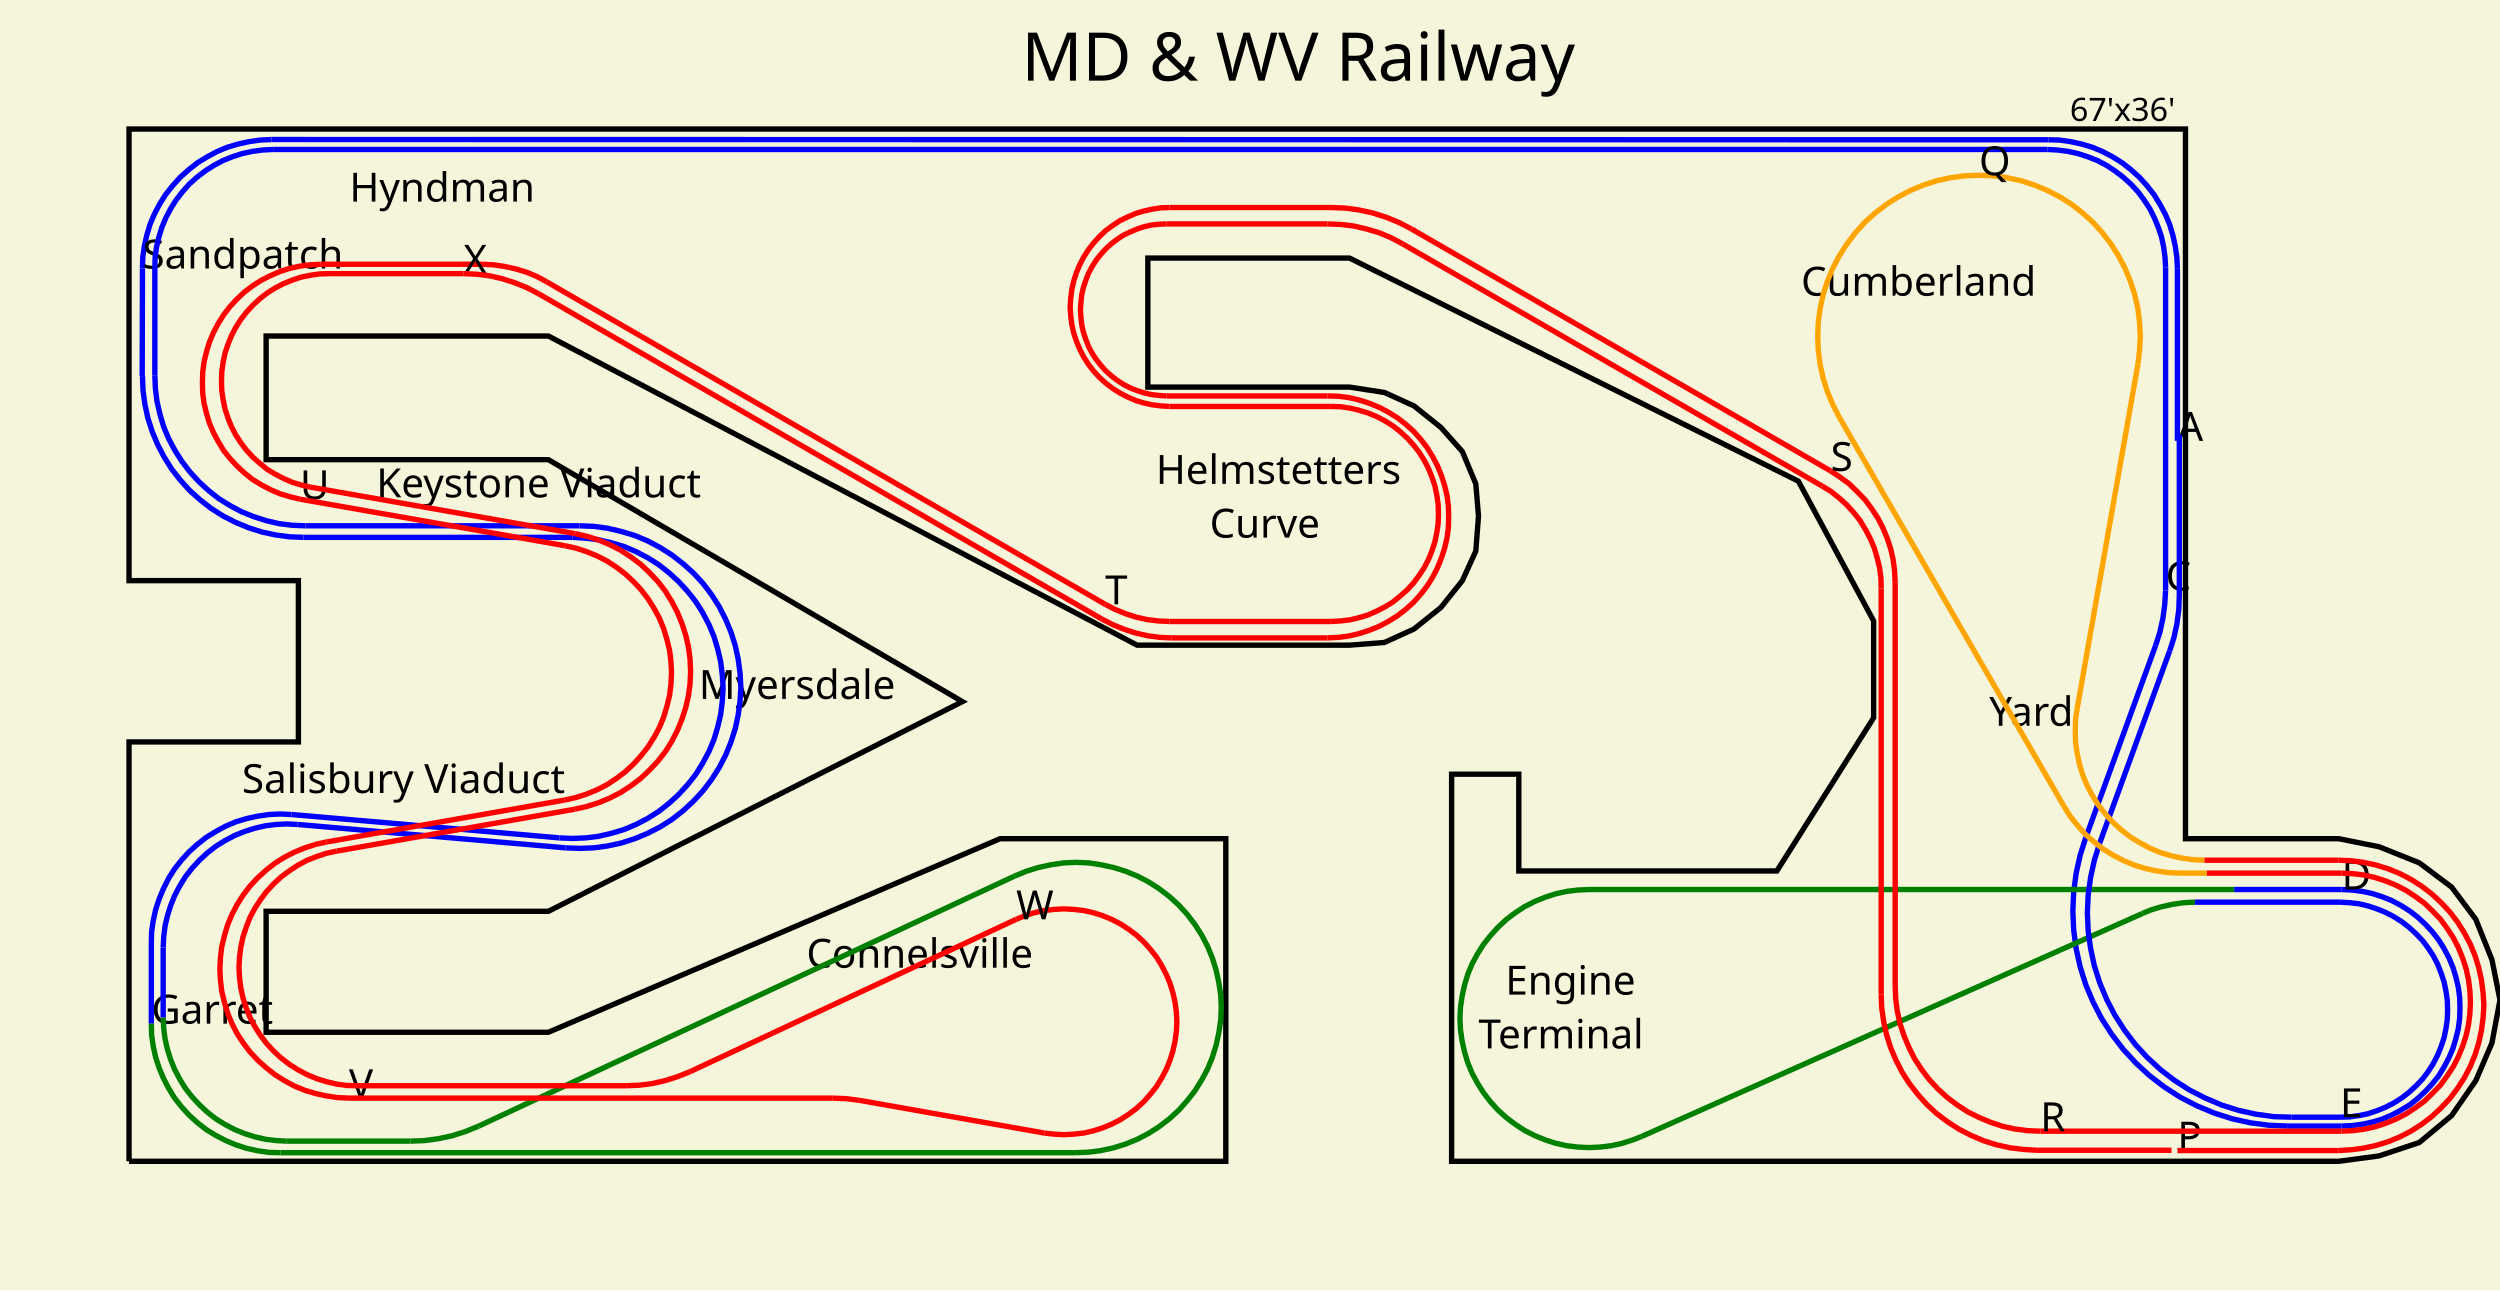
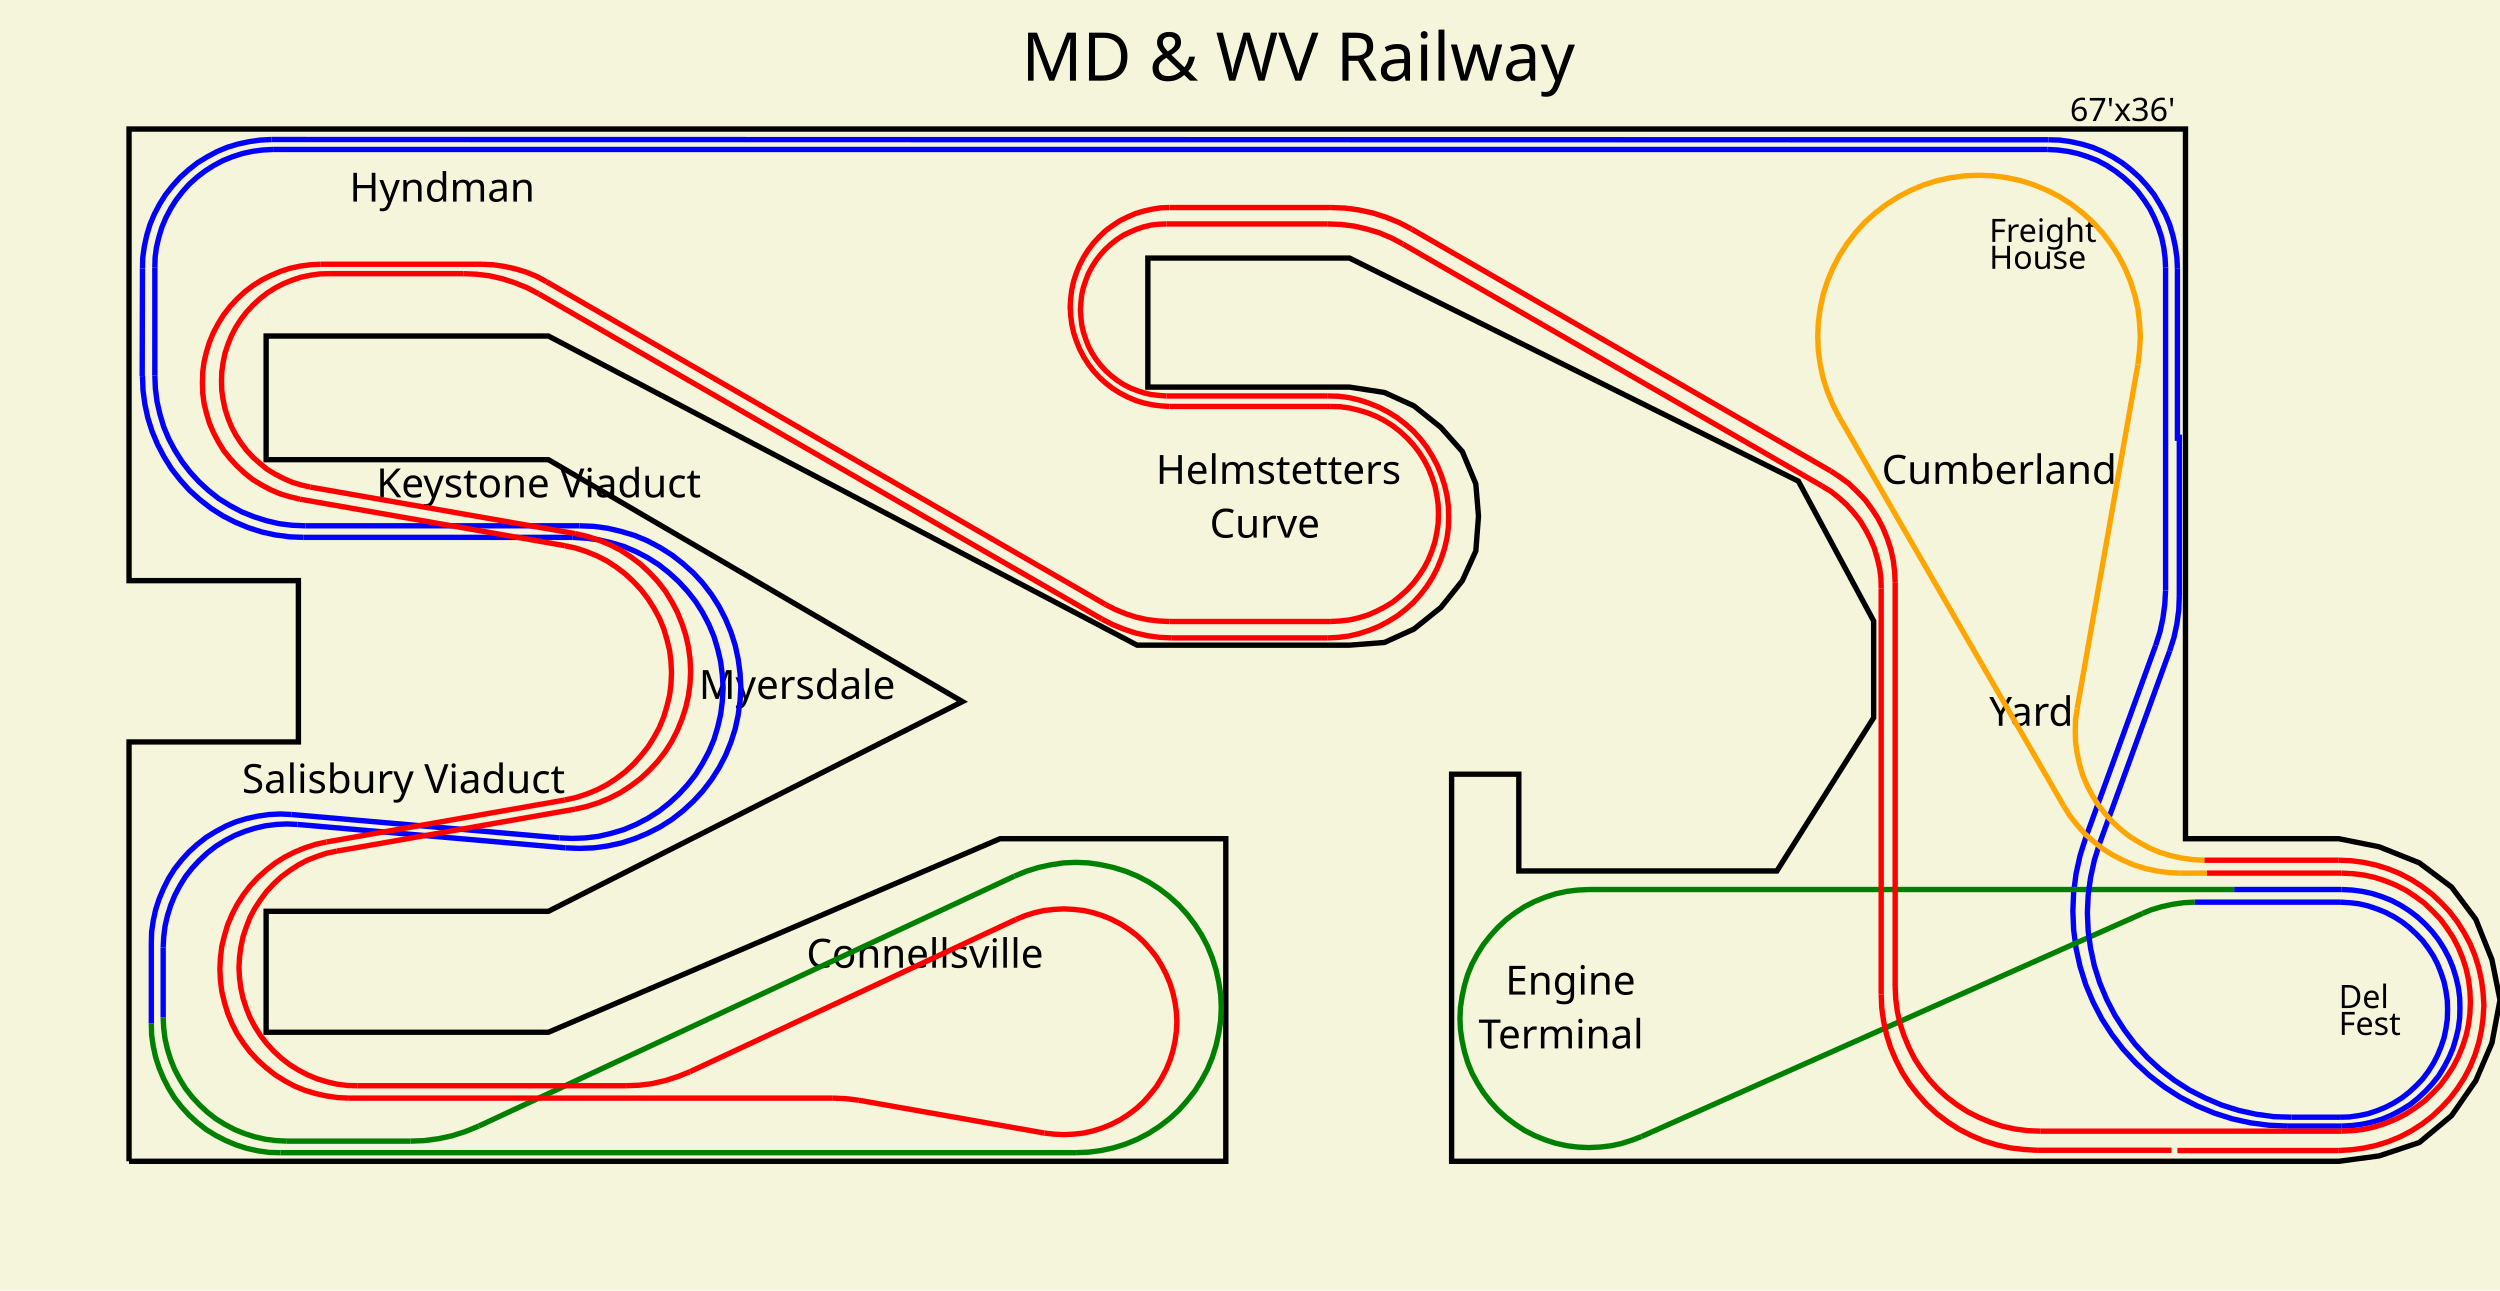
<svg xmlns="http://www.w3.org/2000/svg" version="1.1" baseProfile="full" width="9300" height="4800">
  <rect width="100%" height="100%" fill="beige" />
  <path d="M480 4320 L4560 4320 L4560 3120 L3720 3120 L2040 3840 L990 3840 L990 3390 L2040 3390 L3580 2610 L2040 1710 L990 1710 L990 1250 L2040 1250 L4230 2400 L5020 2400 L5150 2390 L5260 2340 L5360 2260 L5440 2160 L5490 2050 L5500 1920 L5490 1800 L5440 1680 L5360 1590 L5260 1510 L5150 1460 L5020 1440 L4270 1440 L4270 960 L5020 960 L6690 1790 L6970 2310 L6970 2670 L6610 3240 L5650 3240 L5650 2880 L5400 2880 L5400 4320 L8700 4320 L8850 4300 L9000 4250 L9120 4150 L9210 4020 L9270 3880 L9300 3720 L9270 3570 L9210 3420 L9120 3300 L9000 3210 L8850 3150 L8700 3120 L8130 3120 L8130 480 L480 480 L480 2160 L1110 2160 L1110 2760 L480 2760 L480 4320" stroke="black" stroke-width="20" fill="none" />
  <text x="7700" y="450" font-family="Verdana" font-size="120">67'x36'</text>
  <text x="3800" y="300" font-family="Verdana" font-size="250">MD &amp; WV Railway</text>
-   <text x="6700" y="1100" font-family="Verdana" font-size="150">Cumberland</text>
+   <text x="7000" y="1800" font-family="Verdana" font-size="150">Cumberland</text>
+   <text x="7400" y="900" font-family="Verdana" font-size="120">Freight</text>
+   <text x="7400" y="1000" font-family="Verdana" font-size="120">House</text>
  <text x="7400" y="2700" font-family="Verdana" font-size="150">Yard</text>
+   <text x="8700" y="3750" font-family="Verdana" font-size="120">Del</text>
+   <text x="8700" y="3850" font-family="Verdana" font-size="120">Fest</text>
  <text x="4300" y="1800" font-family="Verdana" font-size="150">Helmstetters</text>
  <text x="4500" y="2000" font-family="Verdana" font-size="150">Curve</text>
  <text x="5600" y="3700" font-family="Verdana" font-size="150">Engine</text>
  <text x="5500" y="3900" font-family="Verdana" font-size="150">Terminal</text>
  <text x="1300" y="750" font-family="Verdana" font-size="150">Hyndman</text>
  <text x="1400" y="1850" font-family="Verdana" font-size="150">Keystone Viaduct</text>
  <text x="2600" y="2600" font-family="Verdana" font-size="150">Myersdale</text>
  <text x="900" y="2950" font-family="Verdana" font-size="150">Salisbury Viaduct</text>
-   <text x="3000" y="3600" font-family="Verdana" font-size="150">Connelsville</text>
- # lbl: A, xPos 810.00, yPos 316.00, dir 90.00
-   <text x="8100" y="1640" font-family="Verdana" font-size="150">A</text>
+   <text x="3000" y="3600" font-family="Verdana" font-size="150">Connellsville</text>

# str: xPos    810, yPos 316, dir 90, len 64.00
  <line x1="8100" y1="1640" x2="8100" y2="1000" style="stroke:blue;stroke-width:20" />

# curve: rad 0.0, dAng 90.0, color blue
#   col blue
 
 <path d="M8100 1000 L8098 958 L8092 916 L8083 875 L8071 835 L8055 797 L8035 760 L8013 724 L7987 691 L7959 660 L7928 632 L7895 606 L7860 584 L7822 564 L7784 548 L7744 536 L7703 527 L7661 521 L7620 520 L7620 520 " stroke="blue" stroke-width="20" fill="none" />"

# str: xPos    762, yPos 428, dir 180, len 661.00
  <line x1="7620" y1="520" x2="1010" y2="519" style="stroke:blue;stroke-width:20" />

# curve: rad 0.0, dAng 90.0, color blue
#   col blue
 
 <path d="M1010 519 L968 521 L926 527 L885 536 L845 548 L807 564 L770 584 L734 606 L701 632 L670 660 L642 691 L616 724 L594 759 L574 797 L558 835 L546 875 L537 916 L531 958 L530 999 L530 999 " stroke="blue" stroke-width="20" fill="none" />"
- # lbl: Sandpatch, xPos  53.00, yPos 380.00, dir 270.00
-   <text x="530" y="999" font-family="Verdana" font-size="150">Sandpatch</text>

# str: xPos     53, yPos 380, dir 270, len 40.00
  <line x1="530" y1="999" x2="529" y2="1399" style="stroke:blue;stroke-width:20" />

# curve: rad 0.0, dAng 90.0, color blue
#   col blue
 
 <path d="M530 1399 L532 1452 L539 1504 L550 1555 L566 1605 L586 1653 L610 1699 L638 1744 L670 1785 L705 1824 L744 1859 L785 1891 L829 1919 L876 1943 L924 1963 L974 1979 L1025 1990 L1077 1997 L1129 1999 L1129 1999 " stroke="blue" stroke-width="20" fill="none" />"

# str: xPos    112, yPos 280, dir 0, len 100.00
  <line x1="1129" y1="1999" x2="2130" y2="1999" style="stroke:blue;stroke-width:20" />

# curve: rad 0.0, dAng -185.0, color blue
#   col blue
 
 <path d="M2081 3117 L2130 3119 L2178 3117 L2227 3111 L2274 3100 L2321 3086 L2366 3067 L2410 3044 L2451 3018 L2489 2988 L2525 2955 L2558 2919 L2588 2881 L2614 2839 L2637 2796 L2656 2751 L2670 2704 L2681 2657 L2687 2608 L2690 2559 L2687 2511 L2681 2462 L2670 2415 L2656 2368 L2637 2323 L2614 2279 L2588 2238 L2558 2200 L2525 2164 L2489 2131 L2451 2101 L2410 2075 L2366 2052 L2321 2033 L2274 2019 L2227 2008 L2178 2002 L2130 1999 L2130 1999 " stroke="blue" stroke-width="20" fill="none" />"

# str: xPos    208, yPos 168, dir -185, len 100.00
  <line x1="2081" y1="3117" x2="1084" y2="3030" style="stroke:blue;stroke-width:20" />

# curve: rad 0.0, dAng 95.0, color blue
#   col blue
 
 <path d="M1084 3030 L1043 3028 L1001 3030 L959 3036 L918 3045 L878 3057 L840 3073 L803 3093 L767 3115 L734 3141 L703 3169 L675 3200 L649 3233 L627 3268 L608 3306 L592 3344 L579 3384 L570 3425 L564 3467 L563 3508 L563 3508 " stroke="blue" stroke-width="20" fill="none" />"

# str: xPos     56, yPos 129, dir -90, len 30.00
  <line x1="563" y1="3508" x2="563" y2="3808" style="stroke:blue;stroke-width:20" />
- # lbl: Garret, xPos  56.32, yPos 99.11, dir -90.00
-   <text x="563" y="3808" font-family="Verdana" font-size="150">Garret</text>

# curve: rad 0.0, dAng 90.0, color green
#   col green
 
 <path d="M563 3808 L564 3850 L570 3892 L579 3933 L592 3973 L608 4011 L627 4048 L649 4084 L675 4117 L703 4148 L734 4176 L767 4202 L803 4224 L840 4243 L878 4259 L918 4272 L959 4281 L1001 4287 L1043 4288 L1043 4288 " stroke="green" stroke-width="20" fill="none" />"

# str: xPos    104, yPos 51, dir 0, len 296.00
  <line x1="1043" y1="4288" x2="4003" y2="4288" style="stroke:green;stroke-width:20" />

# curve: rad 0.0, dAng 205.0, color green
#   col green
 
 <path d="M4003 4288 L4050 4286 L4096 4280 L4142 4270 L4187 4256 L4231 4238 L4273 4216 L4312 4191 L4350 4162 L4385 4130 L4416 4095 L4445 4058 L4470 4018 L4492 3977 L4510 3933 L4524 3888 L4534 3842 L4541 3795 L4543 3748 L4541 3701 L4534 3655 L4524 3609 L4510 3564 L4492 3520 L4470 3478 L4445 3439 L4416 3401 L4385 3367 L4350 3335 L4312 3306 L4273 3281 L4231 3259 L4187 3241 L4142 3227 L4096 3217 L4050 3210 L4003 3208 L3956 3210 L3909 3217 L3863 3227 L3818 3241 L3774 3259 L3774 3259 " stroke="green" stroke-width="20" fill="none" />"

# str: xPos    377, yPos 154, dir 205, len 220.00
  <line x1="3774" y1="3259" x2="1781" y2="4189" style="stroke:green;stroke-width:20" />

# curve: rad 0.0, dAng -25.0, color green
#   col green
 
 <path d="M1527 4245 L1579 4243 L1631 4236 L1682 4225 L1732 4209 L1781 4189 L1781 4189 " stroke="green" stroke-width="20" fill="none" />"

# str: xPos    152, yPos 55, dir 180, len 46.00
  <line x1="1527" y1="4245" x2="1067" y2="4245" style="stroke:green;stroke-width:20" />

# curve: rad 0.0, dAng -90.0, color green
#   col green
 
 <path d="M607 3785 L609 3825 L614 3865 L623 3904 L635 3942 L650 3979 L669 4015 L690 4049 L715 4081 L742 4110 L771 4137 L803 4162 L837 4183 L873 4202 L910 4217 L948 4229 L987 4238 L1027 4243 L1067 4245 L1067 4245 " stroke="green" stroke-width="20" fill="none" />"

# str: xPos     60, yPos 101, dir 90, len 26.00
  <line x1="607" y1="3785" x2="607" y2="3525" style="stroke:blue;stroke-width:20" />

# curve: rad 0.0, dAng -95.0, color blue
#   col blue
 
 <path d="M1107 3067 L1067 3065 L1027 3067 L987 3072 L948 3081 L910 3093 L873 3108 L837 3127 L803 3148 L771 3173 L742 3200 L715 3229 L690 3261 L669 3295 L650 3331 L635 3368 L623 3406 L614 3445 L609 3485 L607 3525 L607 3525 " stroke="blue" stroke-width="20" fill="none" />"

# str: xPos    110, yPos 173, dir -5, len 100.00
  <line x1="1107" y1="3067" x2="2103" y2="3154" style="stroke:blue;stroke-width:20" />

# curve: rad 0.0, dAng 185.0, color blue
#   col blue
 
 <path d="M2103 3154 L2156 3156 L2208 3154 L2260 3147 L2311 3136 L2361 3120 L2409 3100 L2456 3076 L2500 3048 L2541 3016 L2580 2980 L2615 2942 L2647 2900 L2675 2856 L2699 2810 L2719 2761 L2735 2711 L2746 2660 L2753 2608 L2756 2556 L2753 2504 L2746 2452 L2735 2401 L2719 2351 L2699 2303 L2675 2256 L2647 2212 L2615 2170 L2580 2132 L2541 2097 L2500 2065 L2456 2037 L2409 2012 L2361 1992 L2311 1977 L2260 1965 L2208 1958 L2156 1956 L2156 1956 " stroke="blue" stroke-width="20" fill="none" />"

# str: xPos    215, yPos 284, dir 180, len 102.00
  <line x1="2156" y1="1956" x2="1136" y2="1956" style="stroke:blue;stroke-width:20" />

# curve: rad 0.0, dAng -90.0, color blue
#   col blue
 
 <path d="M576 1396 L578 1445 L584 1493 L595 1541 L609 1588 L628 1633 L651 1676 L677 1717 L707 1756 L740 1792 L776 1825 L814 1855 L856 1881 L899 1904 L944 1922 L991 1937 L1038 1948 L1087 1954 L1136 1956 L1136 1956 " stroke="blue" stroke-width="20" fill="none" />"

# str: xPos     57, yPos 340, dir 90, len 40.00
  <line x1="576" y1="1396" x2="576" y2="996" style="stroke:blue;stroke-width:20" />

# curve: rad 0.0, dAng -90.0, color blue
#   col blue
 
 <path d="M1016 556 L977 558 L939 563 L902 571 L865 583 L830 597 L796 615 L763 636 L733 659 L704 685 L679 713 L655 744 L635 776 L617 810 L602 846 L591 882 L582 920 L577 958 L576 996 L576 996 " stroke="blue" stroke-width="20" fill="none" />"

# str: xPos    101, yPos 424, dir 0, len 660.00
  <line x1="1016" y1="556" x2="7616" y2="556" style="stroke:blue;stroke-width:20" />

# curve: rad 0.0, dAng -90.0, color blue
#   col blue
 
 <path d="M8056 996 L8054 958 L8049 920 L8041 882 L8029 846 L8014 810 L7997 776 L7976 744 L7953 713 L7927 685 L7898 659 L7868 636 L7836 615 L7802 597 L7766 583 L7729 571 L7692 563 L7654 558 L7616 556 L7616 556 " stroke="blue" stroke-width="20" fill="none" />"

# str: xPos    805, yPos 380, dir -90, len 120.00
  <line x1="8056" y1="996" x2="8056" y2="2196" style="stroke:blue;stroke-width:20" />
- # lbl: C, xPos 805.61, yPos 260.34, dir -90.00
-   <text x="8056" y="2196" font-family="Verdana" font-size="150">C</text>

# curve: rad 0.0, dAng -20.0, color blue
#   col blue
 
 <path d="M8019 2401 L8035 2351 L8046 2300 L8053 2248 L8056 2196 L8056 2196 " stroke="blue" stroke-width="20" fill="none" />"

# str: xPos    801, yPos 239, dir -110, len 76.00
  <line x1="8019" y1="2401" x2="7759" y2="3116" style="stroke:blue;stroke-width:20" />

# curve: rad 0.0, dAng 110.0, color blue
#   col blue
 
 <path d="M7759 3116 L7738 3182 L7723 3250 L7714 3319 L7711 3389 L7714 3459 L7723 3528 L7738 3596 L7759 3663 L7786 3727 L7818 3789 L7856 3848 L7898 3903 L7946 3955 L7997 4002 L8052 4044 L8111 4082 L8173 4114 L8238 4141 L8304 4162 L8372 4177 L8441 4186 L8511 4189 L8511 4189 " stroke="blue" stroke-width="20" fill="none" />"

# str: xPos    851, yPos 61, dir 0, len 20.00
  <line x1="8511" y1="4189" x2="8711" y2="4189" style="stroke:blue;stroke-width:20" />

# curve: rad 0.0, dAng 180.0, color blue
#   col blue
 
 <path d="M8711 4189 L8750 4187 L8788 4182 L8825 4174 L8862 4163 L8897 4148 L8931 4130 L8964 4110 L8994 4086 L9022 4060 L9048 4032 L9072 4002 L9092 3969 L9110 3935 L9125 3900 L9136 3863 L9145 3826 L9150 3787 L9151 3749 L9150 3711 L9145 3673 L9136 3635 L9125 3599 L9110 3563 L9092 3529 L9072 3497 L9048 3466 L9022 3438 L8994 3412 L8964 3389 L8931 3368 L8897 3350 L8862 3336 L8825 3324 L8788 3316 L8750 3311 L8711 3309 L8711 3309 " stroke="blue" stroke-width="20" fill="none" />"
- # lbl: D, xPos 871.17, yPos 149.04, dir 180.00
-   <text x="8711" y="3309" font-family="Verdana" font-size="150">D</text>

# str: xPos    871, yPos 149, dir 180, len 40.00
  <line x1="8711" y1="3309" x2="8311" y2="3309" style="stroke:blue;stroke-width:20" />

# str: xPos    831, yPos 149, dir 180, len 240.00
  <line x1="8311" y1="3309" x2="5911" y2="3309" style="stroke:green;stroke-width:20" />

# curve: rad 0.0, dAng 204.0, color green
#   col green
 
 <path d="M5911 3309 L5869 3311 L5828 3316 L5787 3325 L5747 3338 L5708 3354 L5671 3373 L5636 3396 L5603 3421 L5572 3450 L5544 3481 L5518 3514 L5496 3549 L5476 3586 L5460 3625 L5448 3665 L5439 3706 L5433 3747 L5431 3789 L5433 3831 L5439 3872 L5448 3913 L5460 3953 L5476 3992 L5496 4029 L5518 4064 L5544 4098 L5572 4129 L5603 4157 L5636 4182 L5671 4205 L5708 4224 L5747 4240 L5787 4253 L5828 4262 L5869 4267 L5911 4269 L5953 4267 L5995 4262 L6035 4253 L6075 4240 L6106 4228 " stroke="green" stroke-width="20" fill="none" />"

# str: xPos    610, yPos 57, dir 24, len 204.00
  <line x1="6106" y1="4228" x2="7970" y2="3398" style="stroke:green;stroke-width:20" />

# curve: rad 0.0, dAng -24.0, color green
#   col green
 
 <path d="M8165 3356 L8123 3358 L8082 3364 L8041 3373 L8001 3385 L7970 3398 " stroke="green" stroke-width="20" fill="none" />"

# str: xPos    816, yPos 144, dir 0, len 54.00
  <line x1="8165" y1="3356" x2="8705" y2="3356" style="stroke:blue;stroke-width:20" />

# curve: rad 0.0, dAng -180.0, color blue
#   col blue
 
 <path d="M8705 4156 L8740 4155 L8775 4150 L8809 4143 L8842 4132 L8874 4119 L8905 4103 L8935 4084 L8962 4063 L8988 4039 L9012 4014 L9033 3986 L9052 3956 L9068 3925 L9081 3893 L9092 3860 L9099 3826 L9104 3791 L9105 3756 L9104 3722 L9099 3687 L9092 3653 L9081 3620 L9068 3587 L9052 3556 L9033 3527 L9012 3499 L8988 3474 L8962 3450 L8935 3429 L8905 3410 L8874 3394 L8842 3381 L8809 3370 L8775 3362 L8740 3358 L8705 3356 L8705 3356 " stroke="blue" stroke-width="20" fill="none" />"
- # lbl: E, xPos 870.58, yPos 64.31, dir -180.00
-   <text x="8705" y="4156" font-family="Verdana" font-size="150">E</text>

# str: xPos    870, yPos 64, dir -180, len 18.00
  <line x1="8705" y1="4156" x2="8525" y2="4156" style="stroke:blue;stroke-width:20" />

# curve: rad 0.0, dAng -110.0, color blue
#   col blue
 
 <path d="M7811 3136 L7791 3200 L7777 3264 L7768 3330 L7765 3396 L7768 3463 L7777 3528 L7791 3593 L7811 3656 L7837 3718 L7867 3776 L7903 3832 L7943 3885 L7988 3934 L8037 3979 L8089 4019 L8145 4055 L8204 4085 L8265 4111 L8329 4131 L8393 4145 L8459 4154 L8525 4156 L8525 4156 " stroke="blue" stroke-width="20" fill="none" />"

# str: xPos    781, yPos 166, dir -290, len 76.00
  <line x1="7811" y1="3136" x2="8071" y2="2422" style="stroke:blue;stroke-width:20" />

# curve: rad 0.0, dAng 20.0, color blue
#   col blue
 
 <path d="M8071 2422 L8087 2372 L8098 2321 L8105 2269 L8107 2217 L8107 2217 " stroke="blue" stroke-width="20" fill="none" />"

# str: xPos    810, yPos 258, dir -270, len 60.00
  <line x1="8107" y1="2217" x2="8107" y2="1617" style="stroke:blue;stroke-width:20" />
- # lbl: P, xPos 810.00, yPos 52.00, dir 0.00
-   <text x="8100" y="4280" font-family="Verdana" font-size="150">P</text>

# str: xPos    810, yPos 52, dir 0, len 60.00
  <line x1="8100" y1="4280" x2="8700" y2="4280" style="stroke:red;stroke-width:20" />

# curve: rad 0.0, dAng 180.0, color red
#   col red
 
 <path d="M8700 4280 L8747 4277 L8793 4271 L8839 4261 L8884 4247 L8928 4229 L8970 4207 L9009 4182 L9047 4153 L9081 4121 L9113 4087 L9142 4049 L9167 4010 L9189 3968 L9207 3924 L9221 3879 L9231 3833 L9237 3787 L9240 3740 L9237 3692 L9231 3646 L9221 3600 L9207 3555 L9189 3511 L9167 3470 L9142 3430 L9113 3392 L9081 3358 L9047 3326 L9009 3297 L8970 3272 L8928 3250 L8884 3232 L8839 3218 L8793 3208 L8747 3202 L8700 3200 L8700 3200 " stroke="red" stroke-width="20" fill="none" />"

# str: xPos    870, yPos 160, dir 180, len 50.00
  <line x1="8700" y1="3200" x2="8200" y2="3200" style="stroke:red;stroke-width:20" />

# curve: rad 0.0, dAng -100.0, color orange
#   col orange
 
 <path d="M7727 2636 L7721 2678 L7720 2720 L7721 2761 L7727 2803 L7736 2844 L7748 2884 L7764 2922 L7784 2960 L7806 2995 L7832 3028 L7860 3059 L7891 3087 L7924 3113 L7960 3135 L7997 3155 L8035 3171 L8075 3183 L8116 3192 L8158 3198 L8200 3200 L8200 3200 " stroke="orange" stroke-width="20" fill="none" />"

# str: xPos    772, yPos 216, dir 80, len 130.00
  <line x1="7727" y1="2636" x2="7953" y2="1356" style="stroke:orange;stroke-width:20" />

# curve: rad 0.0, dAng 100.0, color orange
#   col orange
 
 <path d="M7953 1356 L7959 1304 L7962 1252 L7959 1199 L7953 1148 L7941 1096 L7925 1046 L7905 998 L7881 952 L7853 908 L7821 866 L7786 827 L7747 792 L7706 760 L7662 732 L7615 708 L7567 688 L7517 672 L7466 661 L7414 654 L7362 652 L7362 652 " stroke="orange" stroke-width="20" fill="none" />"
- # lbl: Q, xPos 736.22, yPos 414.78, dir 180.00
-   <text x="7362" y="652" font-family="Verdana" font-size="150">Q</text>

# curve: rad 0.0, dAng 120.0, color orange
#   col orange
 
 <path d="M7362 652 L7309 654 L7257 661 L7206 672 L7156 688 L7108 708 L7062 732 L7018 760 L6976 792 L6937 827 L6902 866 L6870 908 L6842 952 L6818 998 L6798 1046 L6782 1096 L6771 1148 L6764 1199 L6762 1252 L6764 1304 L6771 1356 L6782 1407 L6798 1457 L6818 1505 L6842 1552 L6842 1552 " stroke="orange" stroke-width="20" fill="none" />"

# str: xPos    684, yPos 324, dir 300, len 106.00
  <line x1="6842" y1="1552" x2="7372" y2="2470" style="stroke:orange;stroke-width:20" />

# str: xPos    737, yPos 232, dir 300, len 61.00
  <line x1="7372" y1="2470" x2="7677" y2="2998" style="stroke:orange;stroke-width:20" />

# curve: rad 0.0, dAng 60.0, color orange
#   col orange
 
 <path d="M7677 2998 L7700 3035 L7727 3069 L7756 3102 L7789 3131 L7823 3158 L7860 3181 L7899 3201 L7939 3218 L7981 3231 L8023 3240 L8066 3246 L8110 3248 L8110 3248 " stroke="orange" stroke-width="20" fill="none" />"

# str: xPos    811, yPos 155, dir 0, len 10.00
  <line x1="8110" y1="3248" x2="8210" y2="3248" style="stroke:orange;stroke-width:20" />

# str: xPos    821, yPos 155, dir 0, len 50.00
  <line x1="8210" y1="3248" x2="8710" y2="3248" style="stroke:red;stroke-width:20" />

# curve: rad 0.0, dAng -180.0, color red
#   col red
 
 <path d="M8710 4208 L8752 4206 L8793 4201 L8834 4192 L8874 4179 L8913 4163 L8950 4144 L8985 4121 L9019 4096 L9049 4067 L9078 4037 L9103 4003 L9126 3968 L9145 3931 L9161 3892 L9174 3852 L9183 3811 L9188 3770 L9190 3728 L9188 3686 L9183 3645 L9174 3604 L9161 3564 L9145 3525 L9126 3488 L9103 3453 L9078 3419 L9049 3389 L9019 3360 L8985 3335 L8950 3312 L8913 3293 L8874 3277 L8834 3264 L8793 3255 L8752 3250 L8710 3248 L8710 3248 " stroke="red" stroke-width="20" fill="none" />"

# str: xPos    871, yPos 59, dir -180, len 112.00
  <line x1="8710" y1="4208" x2="7590" y2="4208" style="stroke:red;stroke-width:20" />
- # lbl: R, xPos 759.05, yPos 59.15, dir -180.00
-   <text x="7590" y="4208" font-family="Verdana" font-size="150">R</text>

# curve: rad 0.0, dAng -90.0, color red
#   col red
 
 <path d="M7050 3668 L7052 3715 L7058 3762 L7068 3808 L7083 3853 L7101 3896 L7122 3938 L7148 3978 L7176 4015 L7208 4050 L7243 4082 L7280 4110 L7320 4136 L7362 4157 L7405 4175 L7450 4190 L7496 4200 L7543 4206 L7590 4208 L7590 4208 " stroke="red" stroke-width="20" fill="none" />"

# str: xPos    705, yPos 113, dir -270, len 150.00
  <line x1="7050" y1="3668" x2="7050" y2="2168" style="stroke:red;stroke-width:20" />

# curve: rad 0.0, dAng 60.0, color red
#   col red
 
 <path d="M7050 2168 L7048 2126 L7043 2085 L7034 2044 L7021 2004 L7005 1965 L6986 1928 L6963 1893 L6938 1859 L6909 1829 L6879 1800 L6845 1775 L6810 1752 L6810 1752 " stroke="red" stroke-width="20" fill="none" />"
- # lbl: S, xPos 681.05, yPos 304.72, dir -210.00
-   <text x="6810" y="1752" font-family="Verdana" font-size="150">S</text>

# str: xPos    681, yPos 304, dir -210, len 180.00
  <line x1="6810" y1="1752" x2="5251" y2="852" style="stroke:red;stroke-width:20" />

# curve: rad 0.0, dAng 30.0, color red
#   col red
 
 <path d="M5251 852 L5205 828 L5156 808 L5106 792 L5055 781 L5003 774 L4951 772 L4951 772 " stroke="red" stroke-width="20" fill="none" />"

# str: xPos    495, yPos 402, dir -180, len 60.00
  <line x1="4951" y1="772" x2="4351" y2="772" style="stroke:red;stroke-width:20" />

# curve: rad 0.0, dAng 180.0, color red
#   col red
 
 <path d="M4351 772 L4319 773 L4287 778 L4255 785 L4225 794 L4195 807 L4166 821 L4139 839 L4113 858 L4090 880 L4068 904 L4048 930 L4031 957 L4016 986 L4004 1015 L3994 1046 L3987 1078 L3983 1110 L3981 1142 L3983 1174 L3987 1206 L3994 1238 L4004 1268 L4016 1298 L4031 1327 L4048 1354 L4068 1380 L4090 1404 L4113 1425 L4139 1445 L4166 1462 L4195 1477 L4225 1490 L4255 1499 L4287 1506 L4319 1510 L4351 1512 L4351 1512 " stroke="red" stroke-width="20" fill="none" />"

# str: xPos    435, yPos 328, dir 0, len 60.00
  <line x1="4351" y1="1512" x2="4951" y2="1512" style="stroke:red;stroke-width:20" />

# curve: rad 0.0, dAng -180.0, color red
#   col red
 
 <path d="M4951 2312 L4986 2310 L5021 2306 L5055 2298 L5088 2288 L5120 2274 L5151 2258 L5181 2240 L5208 2218 L5234 2195 L5258 2169 L5279 2141 L5298 2112 L5314 2081 L5327 2049 L5338 2015 L5345 1981 L5350 1947 L5351 1912 L5350 1877 L5345 1842 L5338 1808 L5327 1775 L5314 1743 L5298 1712 L5279 1682 L5258 1655 L5234 1629 L5208 1605 L5181 1584 L5151 1565 L5120 1549 L5088 1536 L5055 1526 L5021 1518 L4986 1513 L4951 1512 L4951 1512 " stroke="red" stroke-width="20" fill="none" />"

# str: xPos    495, yPos 248, dir -180, len 60.00
  <line x1="4951" y1="2312" x2="4351" y2="2312" style="stroke:red;stroke-width:20" />

# curve: rad 0.0, dAng -30.0, color red
#   col red
 
 <path d="M4111 2248 L4148 2267 L4187 2283 L4227 2296 L4268 2305 L4309 2310 L4351 2312 L4351 2312 " stroke="red" stroke-width="20" fill="none" />"
- # lbl: T, xPos 411.17, yPos 255.19, dir -210.00
-   <text x="4111" y="2248" font-family="Verdana" font-size="150">T</text>

# str: xPos    411, yPos 255, dir -210, len 240.00
  <line x1="4111" y1="2248" x2="2033" y2="1048" style="stroke:red;stroke-width:20" />

# curve: rad 0.0, dAng 30.0, color red
#   col red
 
 <path d="M2033 1048 L1996 1028 L1957 1012 L1917 1000 L1876 991 L1835 985 L1793 983 L1793 983 " stroke="red" stroke-width="20" fill="none" />"

# str: xPos    179, yPos 381, dir -180, len 60.00
  <line x1="1793" y1="983" x2="1193" y2="983" style="stroke:red;stroke-width:20" />

# curve: rad 0.0, dAng 170.0, color red
#   col red
 
 <path d="M1193 983 L1154 985 L1116 990 L1079 998 L1042 1010 L1007 1025 L973 1042 L940 1063 L910 1086 L882 1112 L856 1140 L832 1171 L812 1203 L794 1237 L779 1273 L768 1309 L759 1347 L754 1385 L753 1423 L754 1462 L759 1500 L768 1537 L779 1574 L794 1609 L812 1643 L832 1676 L856 1706 L882 1734 L910 1760 L940 1784 L973 1804 L1007 1822 L1042 1837 L1079 1848 L1116 1857 L1116 1857 " stroke="red" stroke-width="20" fill="none" />"
- # lbl: U, xPos 111.68, yPos 294.29, dir -10.00
-   <text x="1116" y="1857" font-family="Verdana" font-size="150">U</text>

# str: xPos    111, yPos 294, dir -10, len 100.00
  <line x1="1116" y1="1857" x2="2101" y2="2030" style="stroke:red;stroke-width:20" />

# curve: rad 0.0, dAng -160.0, color red
#   col red
 
 <path d="M2101 2976 L2142 2967 L2182 2954 L2221 2938 L2258 2919 L2293 2896 L2326 2871 L2357 2842 L2385 2811 L2411 2778 L2433 2743 L2453 2706 L2469 2667 L2481 2627 L2491 2586 L2496 2545 L2498 2503 L2496 2461 L2491 2420 L2481 2379 L2469 2339 L2453 2300 L2433 2263 L2411 2228 L2385 2194 L2357 2164 L2326 2135 L2293 2110 L2258 2087 L2221 2068 L2182 2052 L2142 2039 L2101 2030 L2101 2030 " stroke="red" stroke-width="20" fill="none" />"

# str: xPos    210, yPos 182, dir -170, len 90.00
  <line x1="2101" y1="2976" x2="1215" y2="3132" style="stroke:red;stroke-width:20" />

# curve: rad 0.0, dAng 170.0, color red
#   col red
 
 <path d="M1215 3132 L1174 3141 L1134 3154 L1095 3170 L1058 3189 L1023 3211 L990 3237 L959 3265 L930 3296 L905 3329 L882 3365 L863 3402 L847 3440 L835 3480 L825 3521 L820 3563 L818 3605 L820 3646 L825 3688 L835 3729 L847 3769 L863 3808 L882 3845 L905 3880 L930 3913 L959 3944 L990 3972 L1023 3998 L1058 4020 L1095 4040 L1134 4056 L1174 4068 L1215 4077 L1256 4083 L1298 4085 L1298 4085 " stroke="red" stroke-width="20" fill="none" />"
- # lbl: V, xPos 129.87, yPos 71.49, dir 0.00
-   <text x="1298" y="4085" font-family="Verdana" font-size="150">V</text>

# str: xPos    129, yPos 71, dir 0, len 180.00
  <line x1="1298" y1="4085" x2="3098" y2="4085" style="stroke:red;stroke-width:20" />

# curve: rad 0.0, dAng -10.0, color red
#   col red
 
 <path d="M3195 4093 L3147 4087 L3098 4085 L3098 4085 " stroke="red" stroke-width="20" fill="none" />"

# str: xPos    319, yPos 70, dir -10, len 70.00
  <line x1="3195" y1="4093" x2="3885" y2="4215" style="stroke:red;stroke-width:20" />

# curve: rad 0.0, dAng 215.0, color red
#   col red
 
 <path d="M3885 4215 L3921 4219 L3958 4221 L3994 4219 L4031 4215 L4066 4207 L4101 4196 L4135 4182 L4168 4165 L4199 4145 L4228 4123 L4255 4098 L4279 4071 L4302 4042 L4321 4011 L4338 3979 L4352 3945 L4363 3910 L4371 3874 L4376 3838 L4378 3801 L4376 3764 L4371 3728 L4363 3692 L4352 3657 L4338 3624 L4321 3591 L4302 3560 L4279 3531 L4255 3504 L4228 3479 L4199 3457 L4168 3437 L4135 3420 L4101 3406 L4066 3395 L4031 3387 L3994 3383 L3958 3381 L3921 3383 L3885 3387 L3849 3395 L3814 3406 L3780 3420 L3780 3420 " stroke="red" stroke-width="20" fill="none" />"
- # lbl: W, xPos 378.07, yPos 137.91, dir 205.00
-   <text x="3780" y="3420" font-family="Verdana" font-size="150">W</text>

# str: xPos    378, yPos 137, dir 205, len 134.00
  <line x1="3780" y1="3420" x2="2566" y2="3987" style="stroke:red;stroke-width:20" />

# curve: rad 0.0, dAng -25.0, color red
#   col red
 
 <path d="M2329 4039 L2378 4037 L2426 4031 L2474 4020 L2521 4005 L2566 3987 L2566 3987 " stroke="red" stroke-width="20" fill="none" />"

# str: xPos    232, yPos 76, dir 180, len 100.00
  <line x1="2329" y1="4039" x2="1329" y2="4039" style="stroke:red;stroke-width:20" />

# curve: rad 0.0, dAng -170.0, color red
#   col red
 
 <path d="M1253 3166 L1215 3174 L1179 3186 L1143 3200 L1109 3218 L1077 3239 L1046 3262 L1018 3288 L992 3316 L969 3347 L948 3379 L930 3413 L916 3449 L904 3485 L896 3523 L891 3561 L889 3599 L891 3638 L896 3676 L904 3713 L916 3750 L930 3785 L948 3819 L969 3852 L992 3882 L1018 3910 L1046 3936 L1077 3960 L1109 3980 L1143 3998 L1179 4013 L1215 4024 L1253 4033 L1291 4038 L1329 4039 L1329 4039 " stroke="red" stroke-width="20" fill="none" />"

# str: xPos    125, yPos 163, dir 10, len 90.00
  <line x1="1253" y1="3166" x2="2139" y2="3010" style="stroke:red;stroke-width:20" />

# curve: rad 0.0, dAng 160.0, color red
#   col red
 
 <path d="M2139 3010 L2183 3000 L2227 2986 L2268 2969 L2309 2948 L2347 2923 L2383 2896 L2416 2865 L2447 2832 L2475 2796 L2499 2758 L2520 2717 L2537 2675 L2551 2632 L2561 2588 L2567 2543 L2569 2498 L2567 2452 L2561 2407 L2551 2363 L2537 2320 L2520 2278 L2499 2238 L2475 2199 L2447 2163 L2416 2130 L2383 2099 L2347 2072 L2309 2047 L2268 2026 L2227 2009 L2183 1995 L2139 1985 L2139 1985 " stroke="red" stroke-width="20" fill="none" />"

# str: xPos    213, yPos 281, dir 170, len 100.00
  <line x1="2139" y1="1985" x2="1154" y2="1812" style="stroke:red;stroke-width:20" />

# curve: rad 0.0, dAng -170.0, color red
#   col red
 
 <path d="M1224 1018 L1189 1019 L1154 1024 L1120 1031 L1087 1042 L1055 1055 L1024 1071 L994 1090 L967 1111 L941 1135 L917 1161 L896 1188 L877 1218 L861 1249 L848 1281 L837 1314 L830 1348 L825 1383 L824 1418 L825 1453 L830 1487 L837 1521 L848 1555 L861 1587 L877 1618 L896 1647 L917 1675 L941 1701 L967 1724 L994 1746 L1024 1764 L1055 1780 L1087 1794 L1120 1804 L1154 1812 L1154 1812 " stroke="red" stroke-width="20" fill="none" />"

# str: xPos    122, yPos 378, dir 0, len 50.00
  <line x1="1224" y1="1018" x2="1724" y2="1018" style="stroke:red;stroke-width:20" />
- # lbl: X, xPos 172.42, yPos 378.17, dir 0.00
-   <text x="1724" y="1018" font-family="Verdana" font-size="150">X</text>

# curve: rad 0.0, dAng -30.0, color red
#   col red
 
 <path d="M2004 1093 L1960 1070 L1915 1052 L1869 1037 L1821 1026 L1772 1020 L1724 1018 L1724 1018 " stroke="red" stroke-width="20" fill="none" />"

# str: xPos    200, yPos 370, dir -30, len 242.00
  <line x1="2004" y1="1093" x2="4099" y2="2303" style="stroke:red;stroke-width:20" />

# curve: rad 0.0, dAng 30.0, color red
#   col red
 
 <path d="M4099 2303 L4140 2324 L4182 2341 L4225 2355 L4269 2365 L4314 2371 L4359 2373 L4359 2373 " stroke="red" stroke-width="20" fill="none" />"

# str: xPos    435, yPos 242, dir 0, len 58.00
  <line x1="4359" y1="2373" x2="4939" y2="2373" style="stroke:red;stroke-width:20" />

# curve: rad 0.0, dAng 180.0, color red
#   col red
 
 <path d="M4939 2373 L4979 2371 L5018 2366 L5056 2357 L5093 2345 L5130 2330 L5164 2312 L5198 2291 L5229 2267 L5258 2241 L5284 2212 L5308 2181 L5329 2148 L5347 2113 L5362 2076 L5374 2039 L5383 2001 L5388 1962 L5389 1923 L5388 1883 L5383 1844 L5374 1806 L5362 1769 L5347 1732 L5329 1698 L5308 1664 L5284 1633 L5258 1604 L5229 1578 L5198 1554 L5164 1533 L5130 1515 L5093 1500 L5056 1488 L5018 1479 L4979 1474 L4939 1473 L4939 1473 " stroke="red" stroke-width="20" fill="none" />"

# str: xPos    493, yPos 332, dir 180, len 60.00
  <line x1="4939" y1="1473" x2="4339" y2="1473" style="stroke:red;stroke-width:20" />

# curve: rad 0.0, dAng -180.0, color red
#   col red
 
 <path d="M4339 833 L4312 834 L4284 837 L4257 843 L4230 852 L4204 863 L4179 875 L4156 890 L4134 907 L4113 926 L4094 947 L4077 969 L4062 993 L4049 1017 L4039 1043 L4030 1070 L4024 1097 L4021 1125 L4019 1153 L4021 1180 L4024 1208 L4030 1235 L4039 1262 L4049 1288 L4062 1313 L4077 1336 L4094 1358 L4113 1379 L4134 1398 L4156 1415 L4179 1430 L4204 1443 L4230 1453 L4257 1462 L4284 1468 L4312 1471 L4339 1473 L4339 1473 " stroke="red" stroke-width="20" fill="none" />"

# str: xPos    433, yPos 396, dir 0, len 60.00
  <line x1="4339" y1="833" x2="4939" y2="833" style="stroke:red;stroke-width:20" />

# curve: rad 0.0, dAng -30.0, color red
#   col red
 
 <path d="M5219 908 L5176 885 L5131 866 L5084 852 L5037 841 L4988 835 L4939 833 L4939 833 " stroke="red" stroke-width="20" fill="none" />"

# str: xPos    521, yPos 389, dir -30, len 180.00
  <line x1="5219" y1="908" x2="6778" y2="1808" style="stroke:red;stroke-width:20" />

# curve: rad 0.0, dAng -60.0, color red
#   col red
 
 <path d="M6998 2189 L6997 2150 L6992 2112 L6983 2075 L6972 2038 L6957 2003 L6939 1969 L6919 1936 L6895 1906 L6869 1877 L6841 1852 L6811 1828 L6778 1808 L6778 1808 " stroke="red" stroke-width="20" fill="none" />"

# str: xPos    699, yPos 261, dir -90, len 151.00
  <line x1="6998" y1="2189" x2="6998" y2="3699" style="stroke:red;stroke-width:20" />

# curve: rad 0.0, dAng 90.0, color red
#   col red
 
 <path d="M6998 3699 L7000 3749 L7007 3799 L7018 3849 L7033 3897 L7053 3944 L7076 3989 L7103 4031 L7134 4071 L7168 4109 L7205 4143 L7246 4174 L7288 4201 L7333 4224 L7380 4244 L7428 4259 L7478 4270 L7528 4276 L7578 4279 L7578 4279 " stroke="red" stroke-width="20" fill="none" />"

# str: xPos    757, yPos 52, dir 0, len 50.00
  <line x1="7578" y1="4279" x2="8078" y2="4279" style="stroke:red;stroke-width:20" />
</svg>
